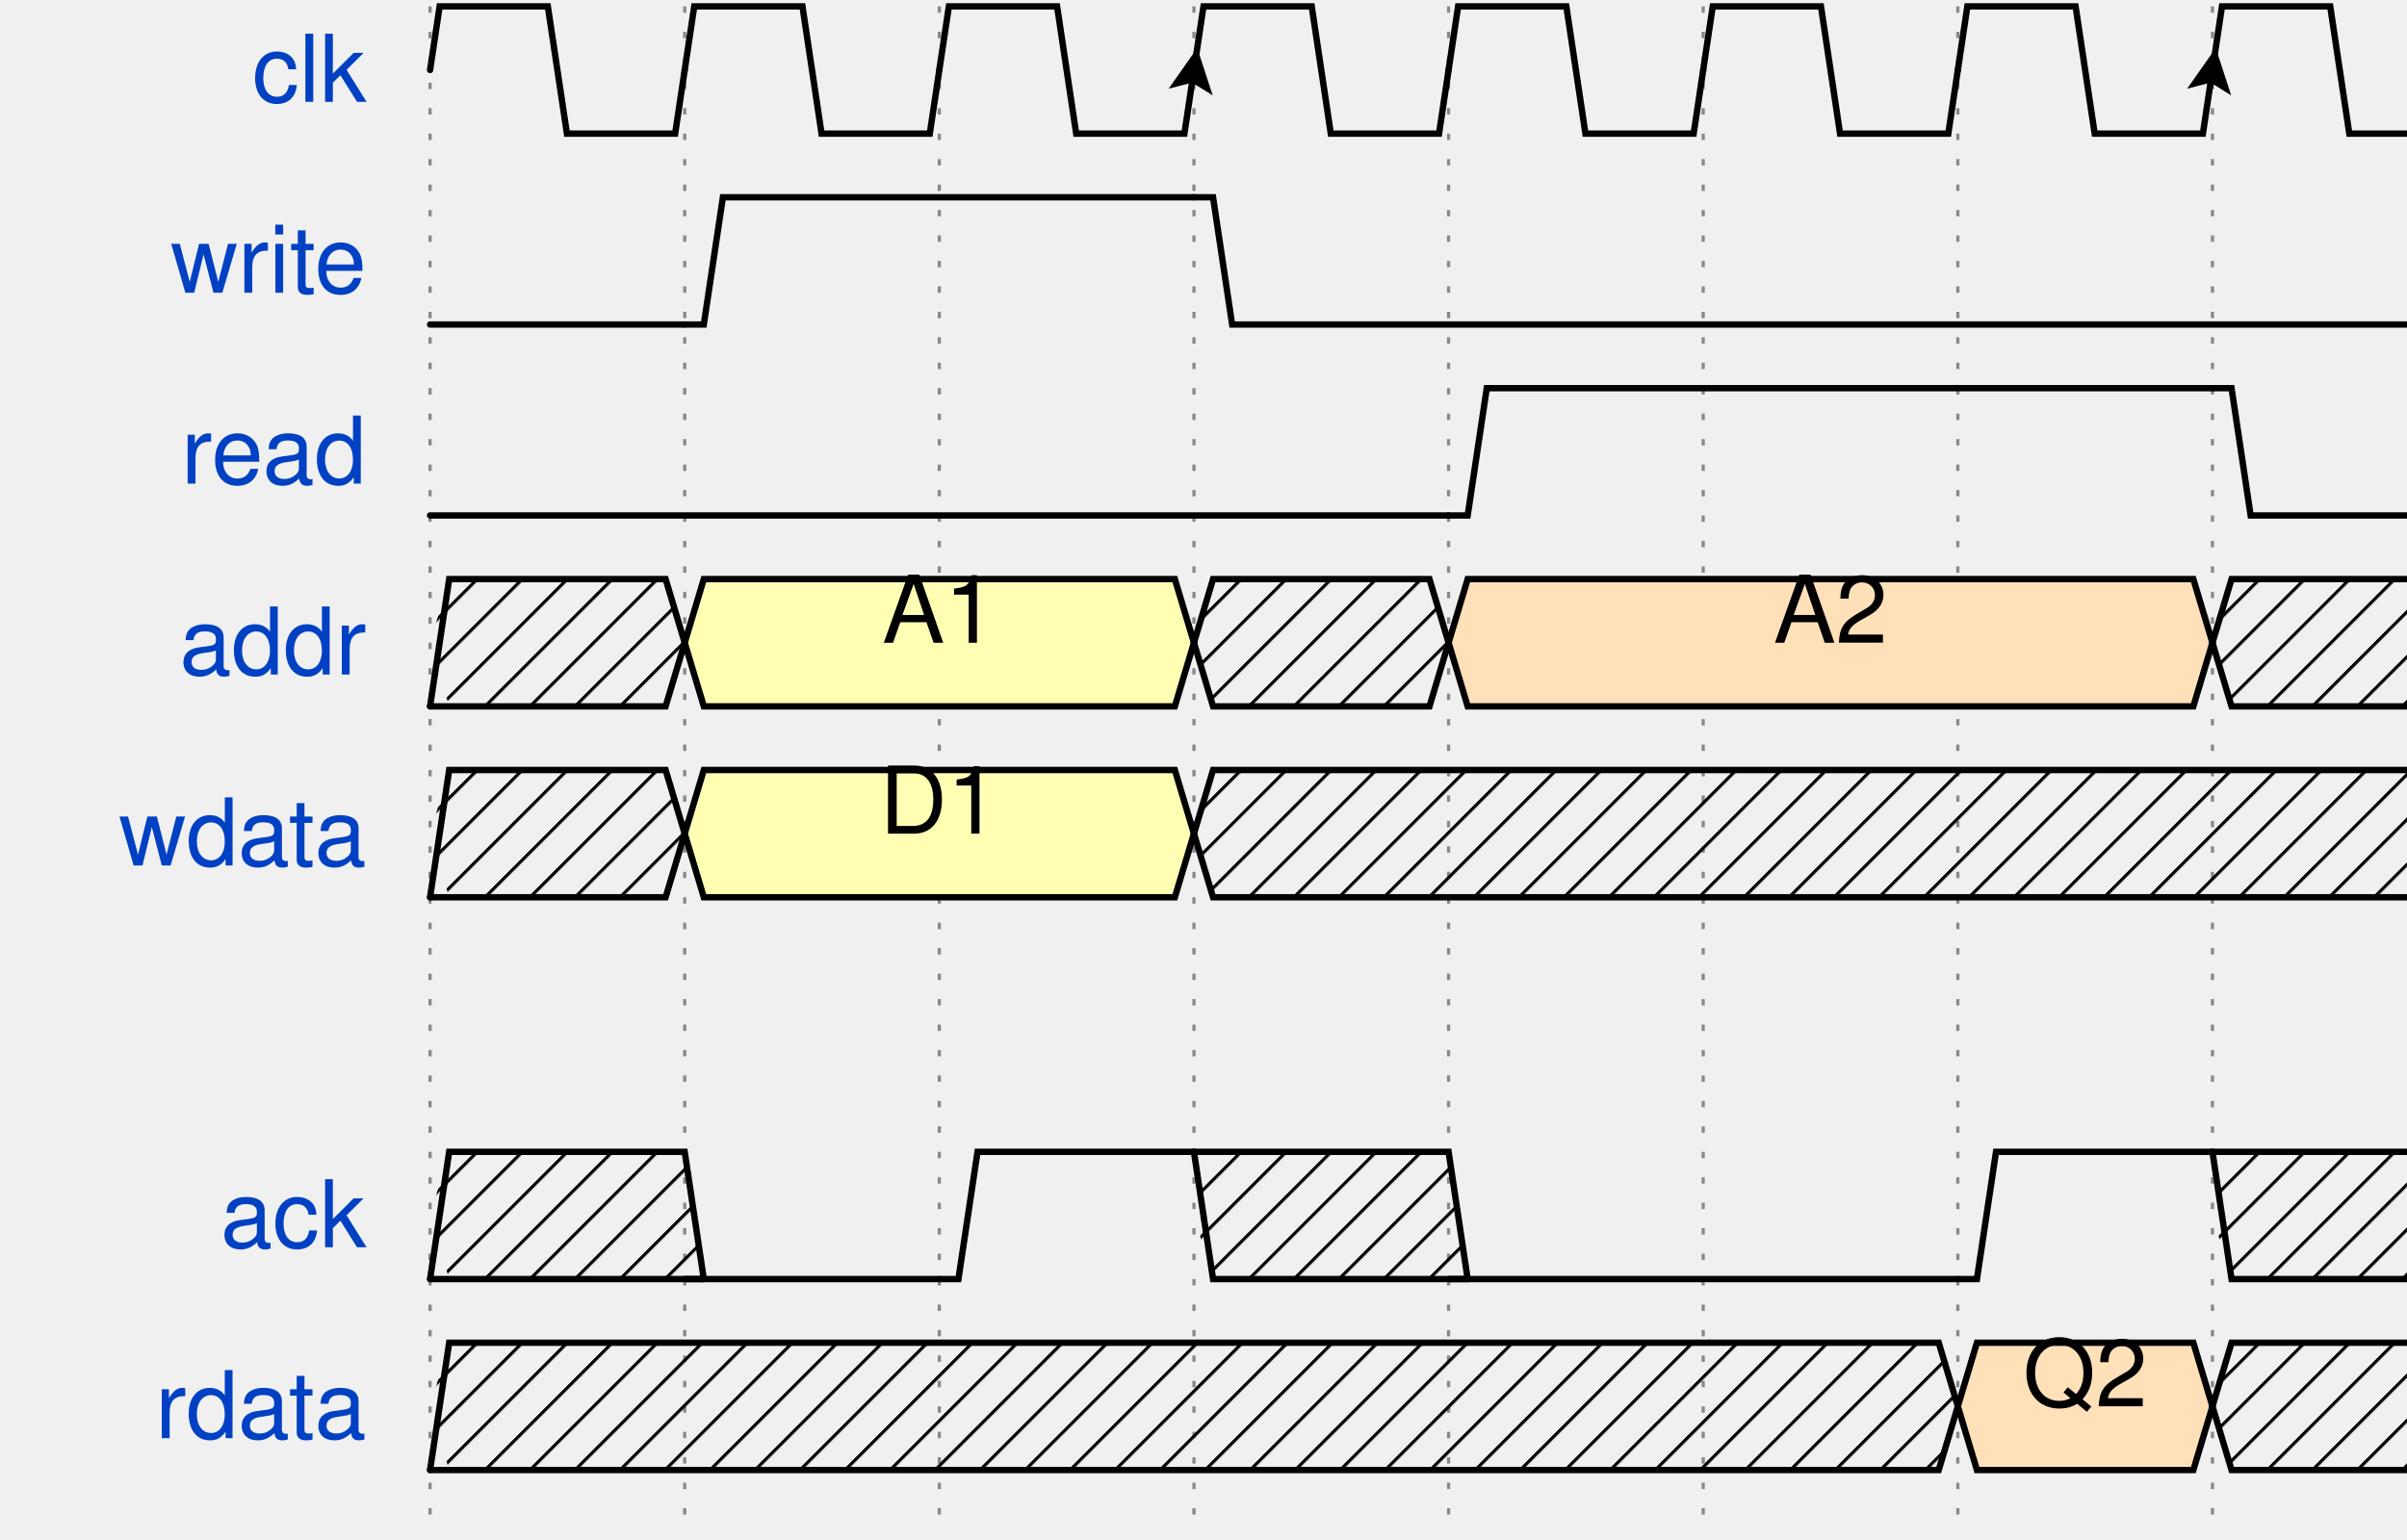
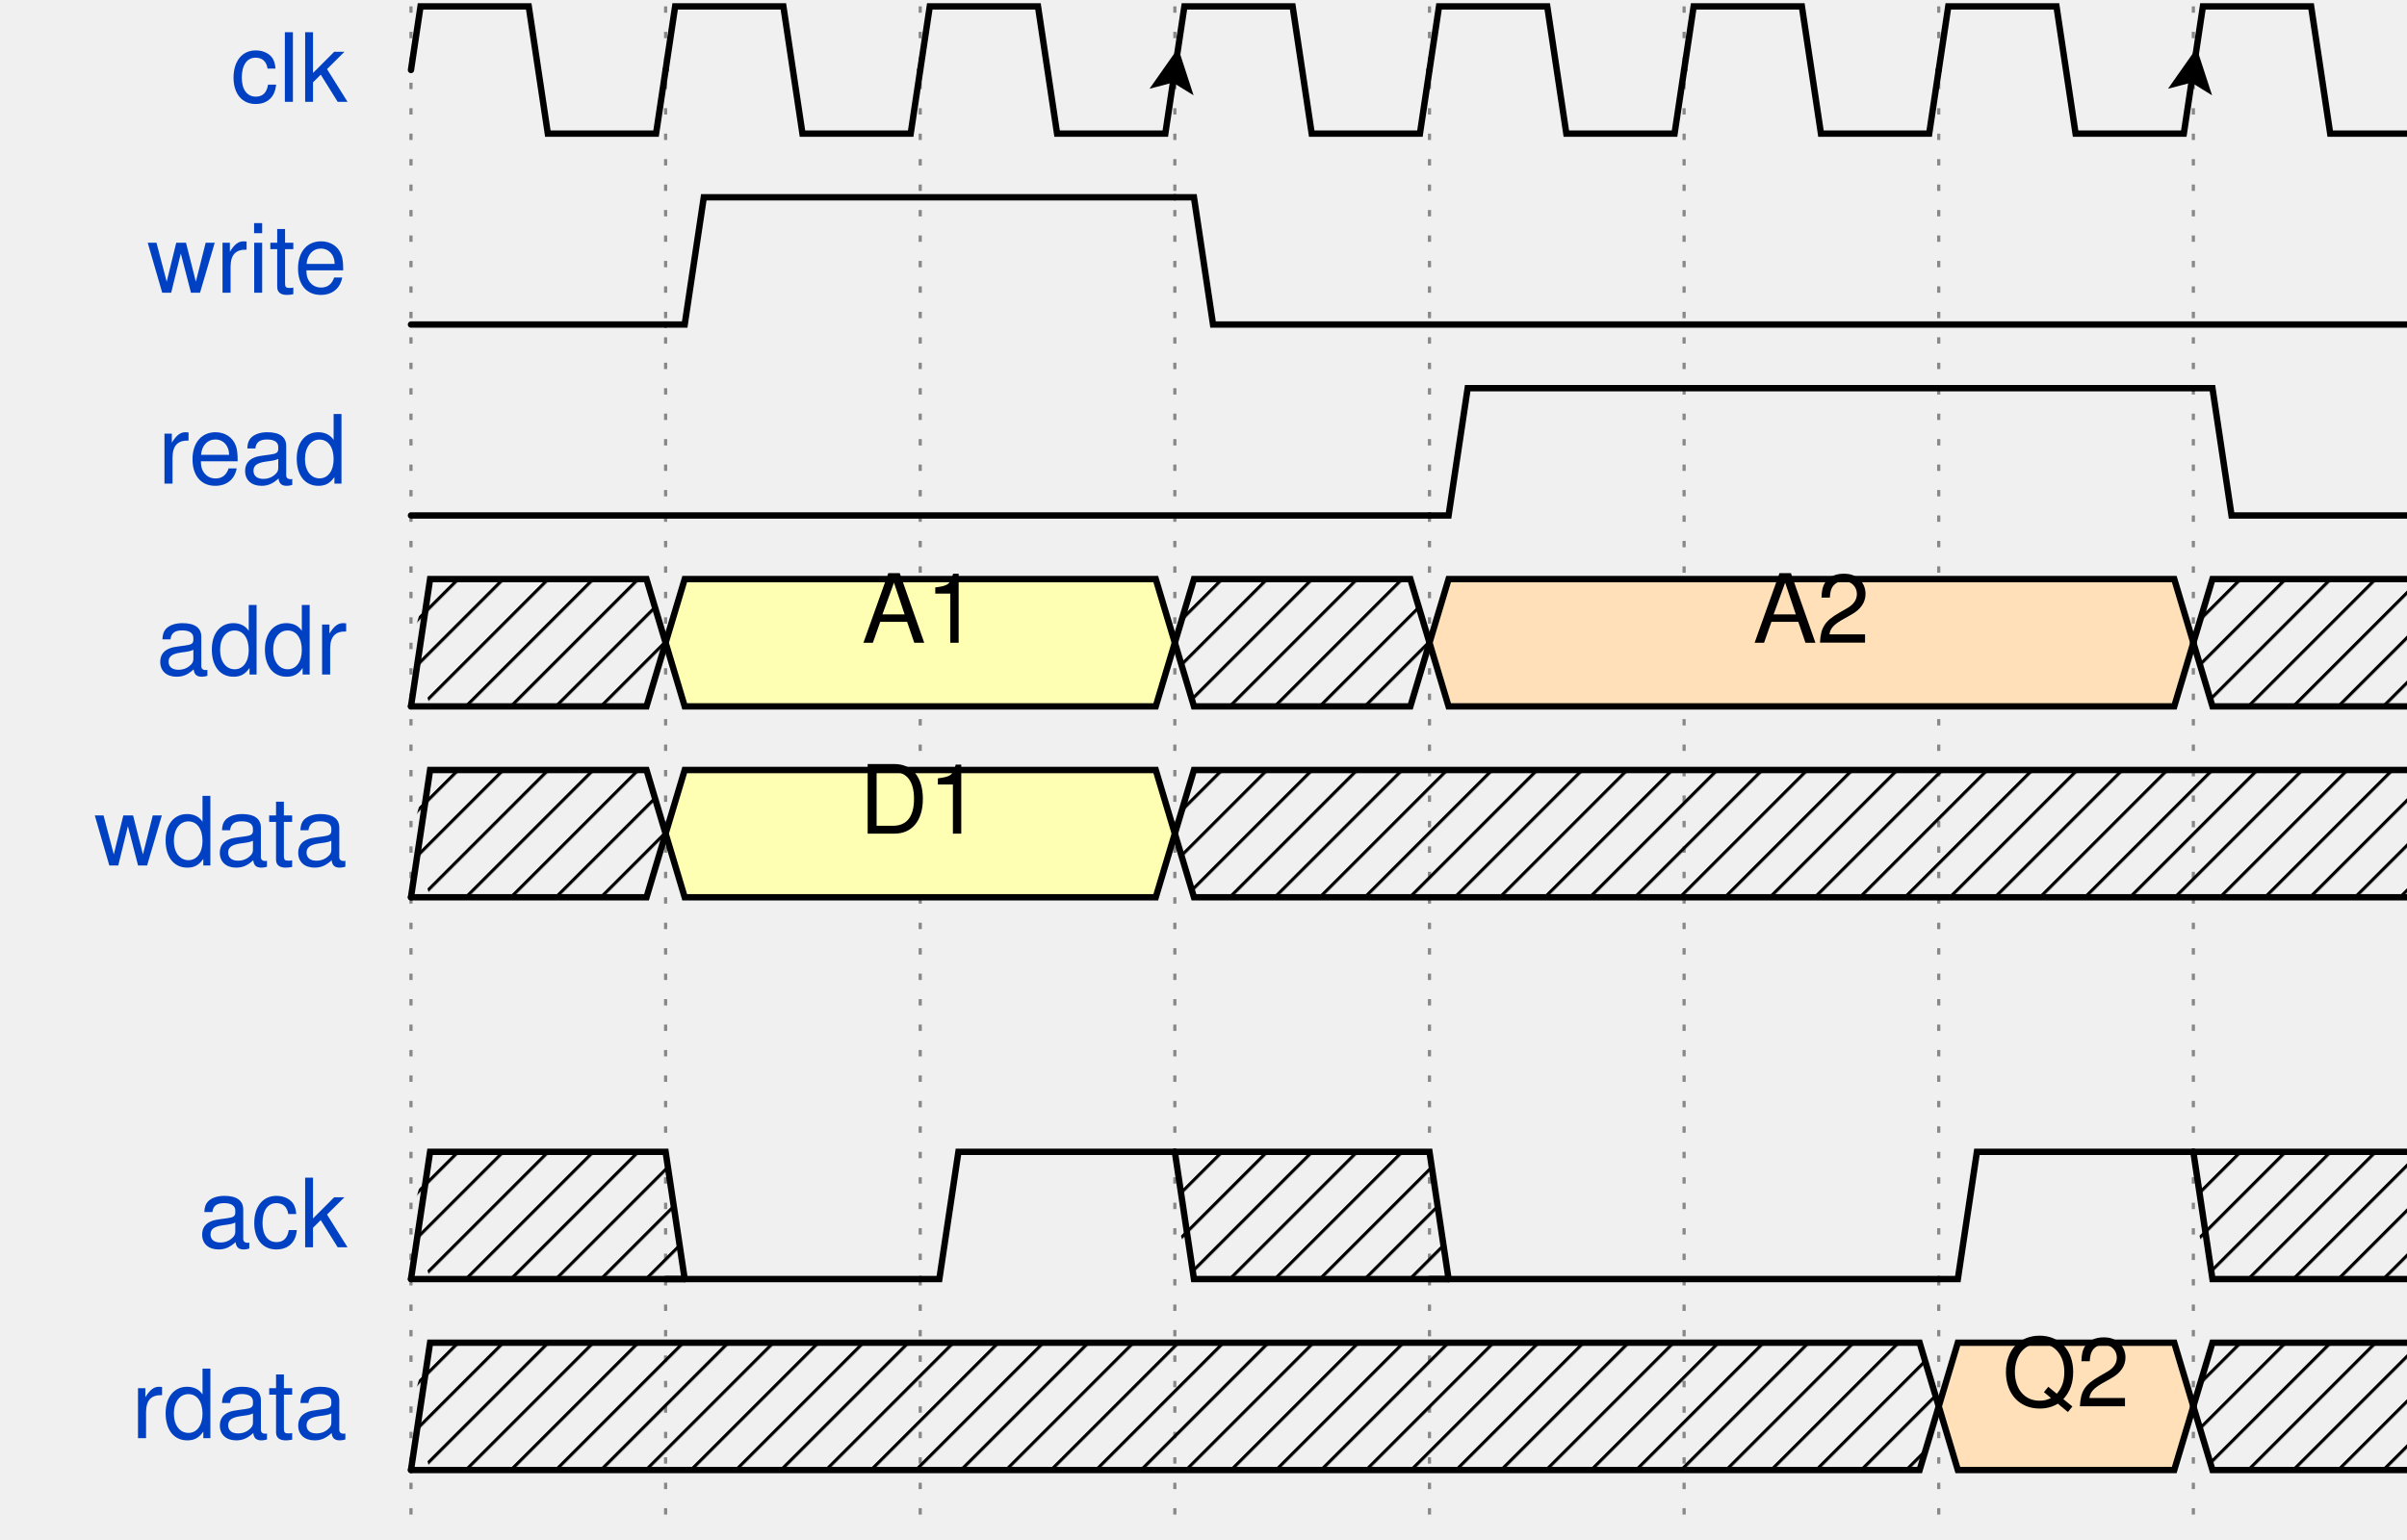
- <svg xmlns="http://www.w3.org/2000/svg" width="375" height="240.0" viewBox="-1 -1 377 242.0">
+ <svg xmlns="http://www.w3.org/2000/svg" width="375" height="240.0" viewBox="-1 -1 377 242.0" overflow="hidden">
  <style>
- text{font-size:11pt;
+ text{font-size:15px;
    font-style:normal;
    font-variant:normal;
    font-weight:normal;
    font-stretch:normal;
    text-align:center;
    fill-opacity:1;
-     font-family:Helvetica}
+     font-family:helvetica}
.muted{fill:#aaa}
.warning{fill:#f6b900}
.error{fill:#f60000}
.info{fill:#0041c4}
.success{fill:#00ab00}
.h1{font-size:33pt;font-weight:bold}
.h2{font-size:27pt;font-weight:bold}
.h3{font-size:20pt;font-weight:bold}
.h4{font-size:14pt;font-weight:bold}
.h5{font-size:11pt;font-weight:bold}
.h6{font-size:8pt;font-weight:bold}
.path{fill:none;
    stroke:#000;
    stroke-width:1;
    stroke-linecap:round;
    stroke-linejoin:miter;
    stroke-miterlimit:4;
    stroke-opacity:1;
    stroke-dasharray:none}
.stripe{fill:none;
    stroke:#000;
    stroke-width:0.5;
    stroke-linecap:round;
    stroke-linejoin:miter;
    stroke-miterlimit:4;
    stroke-opacity:1;
    stroke-dasharray:none}
.arrow{fill:#000000;fill-opacity:1;stroke:none}
.hide{fill:#ffffff;fill-opacity:1;stroke:2}
.s3 &gt; polygon {fill:#ffffb4;fill-opacity:1,stroke:none}
.s4 &gt; polygon {fill:#ffe0b9;fill-opacity:1,stroke:none}
.s5 &gt; polygon {fill:#b9e0ff;fill-opacity:1,stroke:none}
.ticks {stroke: rgb(136, 136, 136); stroke-width: 0.5; stroke-dasharray: 1,3;}
.edges {fill:none;stroke:#00F;stroke-width:1}
.edges.arrowhead {marker-start:url(#arrow); overflow:visible;}
.edges.arrowtail {marker-end:url(#arrow); overflow:visible;}
+ .edges + text {font-size:10px; filter: url(#solid); transform: translate(0, 2.5px);}
</style>
  <defs>
    <pattern id="diagonalHatch" width="5" height="5" patternTransform="rotate(45 0 0)" patternUnits="userSpaceOnUse">
      <line x1="0" y1="0" x2="0" y2="5" style="stroke:black; stroke-width:1" />
    </pattern>
    <marker id="arrow" viewBox="0 0 10 10" refX="10" refY="5" markerWidth="8" markerHeight="8" orient="auto-start-reverse" style="fill:#00F;">
      <path d="M 0 0 L 10 5 L 0 10 z" />
    </marker>
+     <filter x="0" y="0" width="1" height="1" id="solid">
+       <feFlood flood-color="white" />
+       <feComposite in="SourceGraphic" />
+     </filter>
  </defs>
  <g id="a">
-     <g id="ticks_9" transform="translate(66, 0)">
+     <g id="ticks_9" transform="translate(63, 0)">
      <path d="m0,0 0,240.0" class="ticks" />
      <path d="m40,0 0,240.0" class="ticks" />
      <path d="m80,0 0,240.0" class="ticks" />
      <path d="m120,0 0,240.0" class="ticks" />
      <path d="m160,0 0,240.0" class="ticks" />
      <path d="m200,0 0,240.0" class="ticks" />
      <path d="m240,0 0,240.0" class="ticks" />
      <path d="m280,0 0,240.0" class="ticks" />
    </g>
-     <g id="clk" transform="translate(66, 0)">
+     <g id="clk" transform="translate(63, 0)">
      <text x="-10" y="15" class="info" text-anchor="end" xml:space="preserve">clk</text>
      <g data-symbol="BRICKS.pclk" transform="translate(0, 0)" class="s">
        <path d="M0,10.0 L1.5,0 L18.5,0 L21.5,20 L38.5,20 L40.0,10.0" class="path" />
      </g>
      <g data-symbol="BRICKS.pclk" transform="translate(40, 0)" class="s">
        <path d="M0,10.0 L1.5,0 L18.5,0 L21.5,20 L38.5,20 L40,10.0" class="path" />
      </g>
      <g data-symbol="BRICKS.pclk" transform="translate(80, 0)" class="s">
        <path d="M0,10.0 L1.5,0 L18.5,0 L21.5,20 L38.5,20 L40,10.0" class="path" />
      </g>
      <g data-symbol="BRICKS.Pclk" transform="translate(120, 0)" class="s">
        <path d="M0,10.0 L1.5,0 L18.5,0 L21.5,20 L38.5,20 L40,10.0" class="path" />
        <path d="M 0 0 L 3.5 7 L 7 0 L 3.5 1.5z" transform="translate(-3.5, 6.5) rotate(-171.4692, 3.5, 3.5)" class="arrow" />
      </g>
      <g data-symbol="BRICKS.pclk" transform="translate(160, 0)" class="s">
        <path d="M0,10.0 L1.5,0 L18.5,0 L21.5,20 L38.5,20 L40,10.0" class="path" />
      </g>
      <g data-symbol="BRICKS.pclk" transform="translate(200, 0)" class="s">
        <path d="M0,10.0 L1.5,0 L18.5,0 L21.5,20 L38.5,20 L40,10.0" class="path" />
      </g>
      <g data-symbol="BRICKS.pclk" transform="translate(240, 0)" class="s">
        <path d="M0,10.0 L1.5,0 L18.5,0 L21.5,20 L38.5,20 L40,10.0" class="path" />
      </g>
      <g data-symbol="BRICKS.Pclk" transform="translate(280, 0)" class="s">
        <path d="M0,10.0 L1.5,0 L18.5,0 L21.5,20 L38.5,20 L40,10.0" class="path" />
        <path d="M 0 0 L 3.5 7 L 7 0 L 3.5 1.5z" transform="translate(-3.5, 6.5) rotate(-171.4692, 3.5, 3.5)" class="arrow" />
      </g>
    </g>
    <g id="Master" transform="translate(0, 30.0)">
      <g id="ctrl" transform="translate(0, 0)">
-         <g id="write" transform="translate(66, 0)">
+         <g id="write" transform="translate(63, 0)">
          <text x="-10" y="15" class="info" text-anchor="end" xml:space="preserve">write</text>
          <g data-symbol="BRICKS.zero" transform="translate(0, 0)" class="s">
            <path d="M0,20 L3,20 L6,20 L40.0,20" class="path" />
          </g>
          <g data-symbol="BRICKS.one" transform="translate(40, 0)" class="s">
            <path d="M0,20 L3,20 L6,0 L80,0" class="path" />
          </g>
          <g data-symbol="BRICKS.zero" transform="translate(120, 0)" class="s">
            <path d="M0,0 L3,0 L6,20 L200,20" class="path" />
          </g>
        </g>
-         <g id="read" transform="translate(66, 30.0)">
+         <g id="read" transform="translate(63, 30.0)">
          <text x="-10" y="15" class="info" text-anchor="end" xml:space="preserve">read</text>
          <g data-symbol="BRICKS.zero" transform="translate(0, 0)" class="s">
            <path d="M0,20 L3,20 L6,20 L160.0,20" class="path" />
          </g>
          <g data-symbol="BRICKS.one" transform="translate(160, 0)" class="s">
            <path d="M0,20 L3,20 L6,0 L120,0" class="path" />
          </g>
          <g data-symbol="BRICKS.zero" transform="translate(280, 0)" class="s">
            <path d="M0,0 L3,0 L6,20 L40,20" class="path" />
          </g>
        </g>
      </g>
-       <g id="edges" transform="translate(66, 0)">
- </g>
-       <g id="addr" transform="translate(66, 60.0)">
+       <g id="edges" transform="translate(63, 0)">
+ </g>
+       <g id="addr" transform="translate(63, 60.0)">
        <text x="-10" y="15" class="info" text-anchor="end" xml:space="preserve">addr</text>
        <g data-symbol="BRICKS.x" transform="translate(0, 0)" class="s">
          <polygon points="0,10.0 3,0 37.0,0 40.0,10.0 37.0,20 3,20 0,10.0 " fill="url(#diagonalHatch)" />
          <path d="M0,20 L3,0 L37.0,0 L40.0,10.0" class="path" />
          <path d="M0,20 L3,20 L37.0,20 L40.0,10.0" class="path" />
        </g>
        <g data-symbol="BRICKS.data" transform="translate(40, 0)" class="s3">
          <polygon points="0,10.0 3,0 77,0 80,10.0 77,20 3,20 0,10.0 " fill="none" />
          <path d="M0,10.0 L3,0 L77,0 L80,10.0" class="path" />
          <path d="M0,10.0 L3,20 L77,20 L80,10.0" class="path" />
          <text x="40.0" y="10.0" text-anchor="middle" alignment-baseline="central">A1</text>
        </g>
        <g data-symbol="BRICKS.x" transform="translate(120, 0)" class="s">
          <polygon points="0,10.0 3,0 37,0 40,10.0 37,20 3,20 0,10.0 " fill="url(#diagonalHatch)" />
          <path d="M0,10.0 L3,0 L37,0 L40,10.0" class="path" />
          <path d="M0,10.0 L3,20 L37,20 L40,10.0" class="path" />
        </g>
        <g data-symbol="BRICKS.data" transform="translate(160, 0)" class="s4">
          <polygon points="0,10.0 3,0 117,0 120,10.0 117,20 3,20 0,10.0 " fill="none" />
          <path d="M0,10.0 L3,0 L117,0 L120,10.0" class="path" />
          <path d="M0,10.0 L3,20 L117,20 L120,10.0" class="path" />
          <text x="60.0" y="10.0" text-anchor="middle" alignment-baseline="central">A2</text>
        </g>
        <g data-symbol="BRICKS.x" transform="translate(280, 0)" class="s">
          <polygon points="0,10.0 3,0 37,0 40,10.0 37,20 3,20 0,10.0 " fill="url(#diagonalHatch)" />
          <path d="M0,10.0 L3,0 L37,0 L40,10.0" class="path" />
          <path d="M0,10.0 L3,20 L37,20 L40,10.0" class="path" />
        </g>
      </g>
-       <g id="wdata" transform="translate(66, 90.0)">
+       <g id="wdata" transform="translate(63, 90.0)">
        <text x="-10" y="15" class="info" text-anchor="end" xml:space="preserve">wdata</text>
        <g data-symbol="BRICKS.x" transform="translate(0, 0)" class="s">
          <polygon points="0,10.0 3,0 37.0,0 40.0,10.0 37.0,20 3,20 0,10.0 " fill="url(#diagonalHatch)" />
          <path d="M0,20 L3,0 L37.0,0 L40.0,10.0" class="path" />
          <path d="M0,20 L3,20 L37.0,20 L40.0,10.0" class="path" />
        </g>
        <g data-symbol="BRICKS.data" transform="translate(40, 0)" class="s3">
          <polygon points="0,10.0 3,0 77,0 80,10.0 77,20 3,20 0,10.0 " fill="none" />
          <path d="M0,10.0 L3,0 L77,0 L80,10.0" class="path" />
          <path d="M0,10.0 L3,20 L77,20 L80,10.0" class="path" />
          <text x="40.0" y="10.0" text-anchor="middle" alignment-baseline="central">D1</text>
        </g>
        <g data-symbol="BRICKS.x" transform="translate(120, 0)" class="s">
          <polygon points="0,10.0 3,0 197,0 200,10.0 197,20 3,20 0,10.0 " fill="url(#diagonalHatch)" />
          <path d="M0,10.0 L3,0 L197,0 L200,10.0" class="path" />
          <path d="M0,10.0 L3,20 L197,20 L200,10.0" class="path" />
        </g>
      </g>
    </g>
-     <g id="edges" transform="translate(66, 0)">
+     <g id="edges" transform="translate(63, 0)">
</g>
    <g id="Slave" transform="translate(0, 180.0)">
      <g id="ctrl" transform="translate(0, 0)">
-         <g id="ack" transform="translate(66, 0)">
+         <g id="ack" transform="translate(63, 0)">
          <text x="-10" y="15" class="info" text-anchor="end" xml:space="preserve">ack</text>
          <g data-symbol="BRICKS.x" transform="translate(0, 0)" class="s">
            <polygon points="0,10.0 3,0 40.0,0 43.0,20 40.0,20 37.0,20 3,20 0,10.0 " fill="url(#diagonalHatch)" />
            <path d="M0,20 L3,0 L37.0,0 L40.0,0 L43.0,20" class="path" />
            <path d="M0,20 L3,20 L37.0,20 L40.0,20 L43.0,20" class="path" />
          </g>
          <g data-symbol="BRICKS.zero" transform="translate(40, 0)" class="s">
            <path d="M0,20 L6,20 L40,20" class="path" />
          </g>
          <g data-symbol="BRICKS.one" transform="translate(80, 0)" class="s">
            <path d="M0,20 L3,20 L6,0 L40,0" class="path" />
          </g>
          <g data-symbol="BRICKS.x" transform="translate(120, 0)" class="s">
            <polygon points="0,10.0 3,0 40,0 43,20 40,20 37,20 3,20 0,10.0 " fill="url(#diagonalHatch)" />
            <path d="M0,0 L3,0 L37,0 L40,0 L43,20" class="path" />
            <path d="M0,0 L3,20 L37,20 L40,20 L43,20" class="path" />
          </g>
          <g data-symbol="BRICKS.zero" transform="translate(160, 0)" class="s">
            <path d="M0,20 L6,20 L80,20" class="path" />
          </g>
          <g data-symbol="BRICKS.one" transform="translate(240, 0)" class="s">
            <path d="M0,20 L3,20 L6,0 L40,0" class="path" />
          </g>
          <g data-symbol="BRICKS.x" transform="translate(280, 0)" class="s">
            <polygon points="0,10.0 3,0 37,0 40,10.0 37,20 3,20 0,10.0 " fill="url(#diagonalHatch)" />
            <path d="M0,0 L3,0 L37,0 L40,10.0" class="path" />
            <path d="M0,0 L3,20 L37,20 L40,10.0" class="path" />
          </g>
        </g>
      </g>
-       <g id="edges" transform="translate(66, 0)">
- </g>
-       <g id="rdata" transform="translate(66, 30.0)">
+       <g id="edges" transform="translate(63, 0)">
+ </g>
+       <g id="rdata" transform="translate(63, 30.0)">
        <text x="-10" y="15" class="info" text-anchor="end" xml:space="preserve">rdata</text>
        <g data-symbol="BRICKS.x" transform="translate(0, 0)" class="s">
          <polygon points="0,10.0 3,0 237.0,0 240.0,10.0 237.0,20 3,20 0,10.0 " fill="url(#diagonalHatch)" />
          <path d="M0,20 L3,0 L237.0,0 L240.0,10.0" class="path" />
          <path d="M0,20 L3,20 L237.0,20 L240.0,10.0" class="path" />
        </g>
        <g data-symbol="BRICKS.data" transform="translate(240, 0)" class="s4">
          <polygon points="0,10.0 3,0 37,0 40,10.0 37,20 3,20 0,10.0 " fill="none" />
          <path d="M0,10.0 L3,0 L37,0 L40,10.0" class="path" />
          <path d="M0,10.0 L3,20 L37,20 L40,10.0" class="path" />
          <text x="20.0" y="10.0" text-anchor="middle" alignment-baseline="central">Q2</text>
        </g>
        <g data-symbol="BRICKS.x" transform="translate(280, 0)" class="s">
          <polygon points="0,10.0 3,0 37,0 40,10.0 37,20 3,20 0,10.0 " fill="url(#diagonalHatch)" />
          <path d="M0,10.0 L3,0 L37,0 L40,10.0" class="path" />
          <path d="M0,10.0 L3,20 L37,20 L40,10.0" class="path" />
        </g>
      </g>
    </g>
-     <g id="edges" transform="translate(66, 0)">
+     <g id="edges" transform="translate(63, 0)">
</g>
  </g>
-   <g id="edges" transform="translate(66, 0)">
+   <g id="edges" transform="translate(63, 0)">
</g>
</svg>
